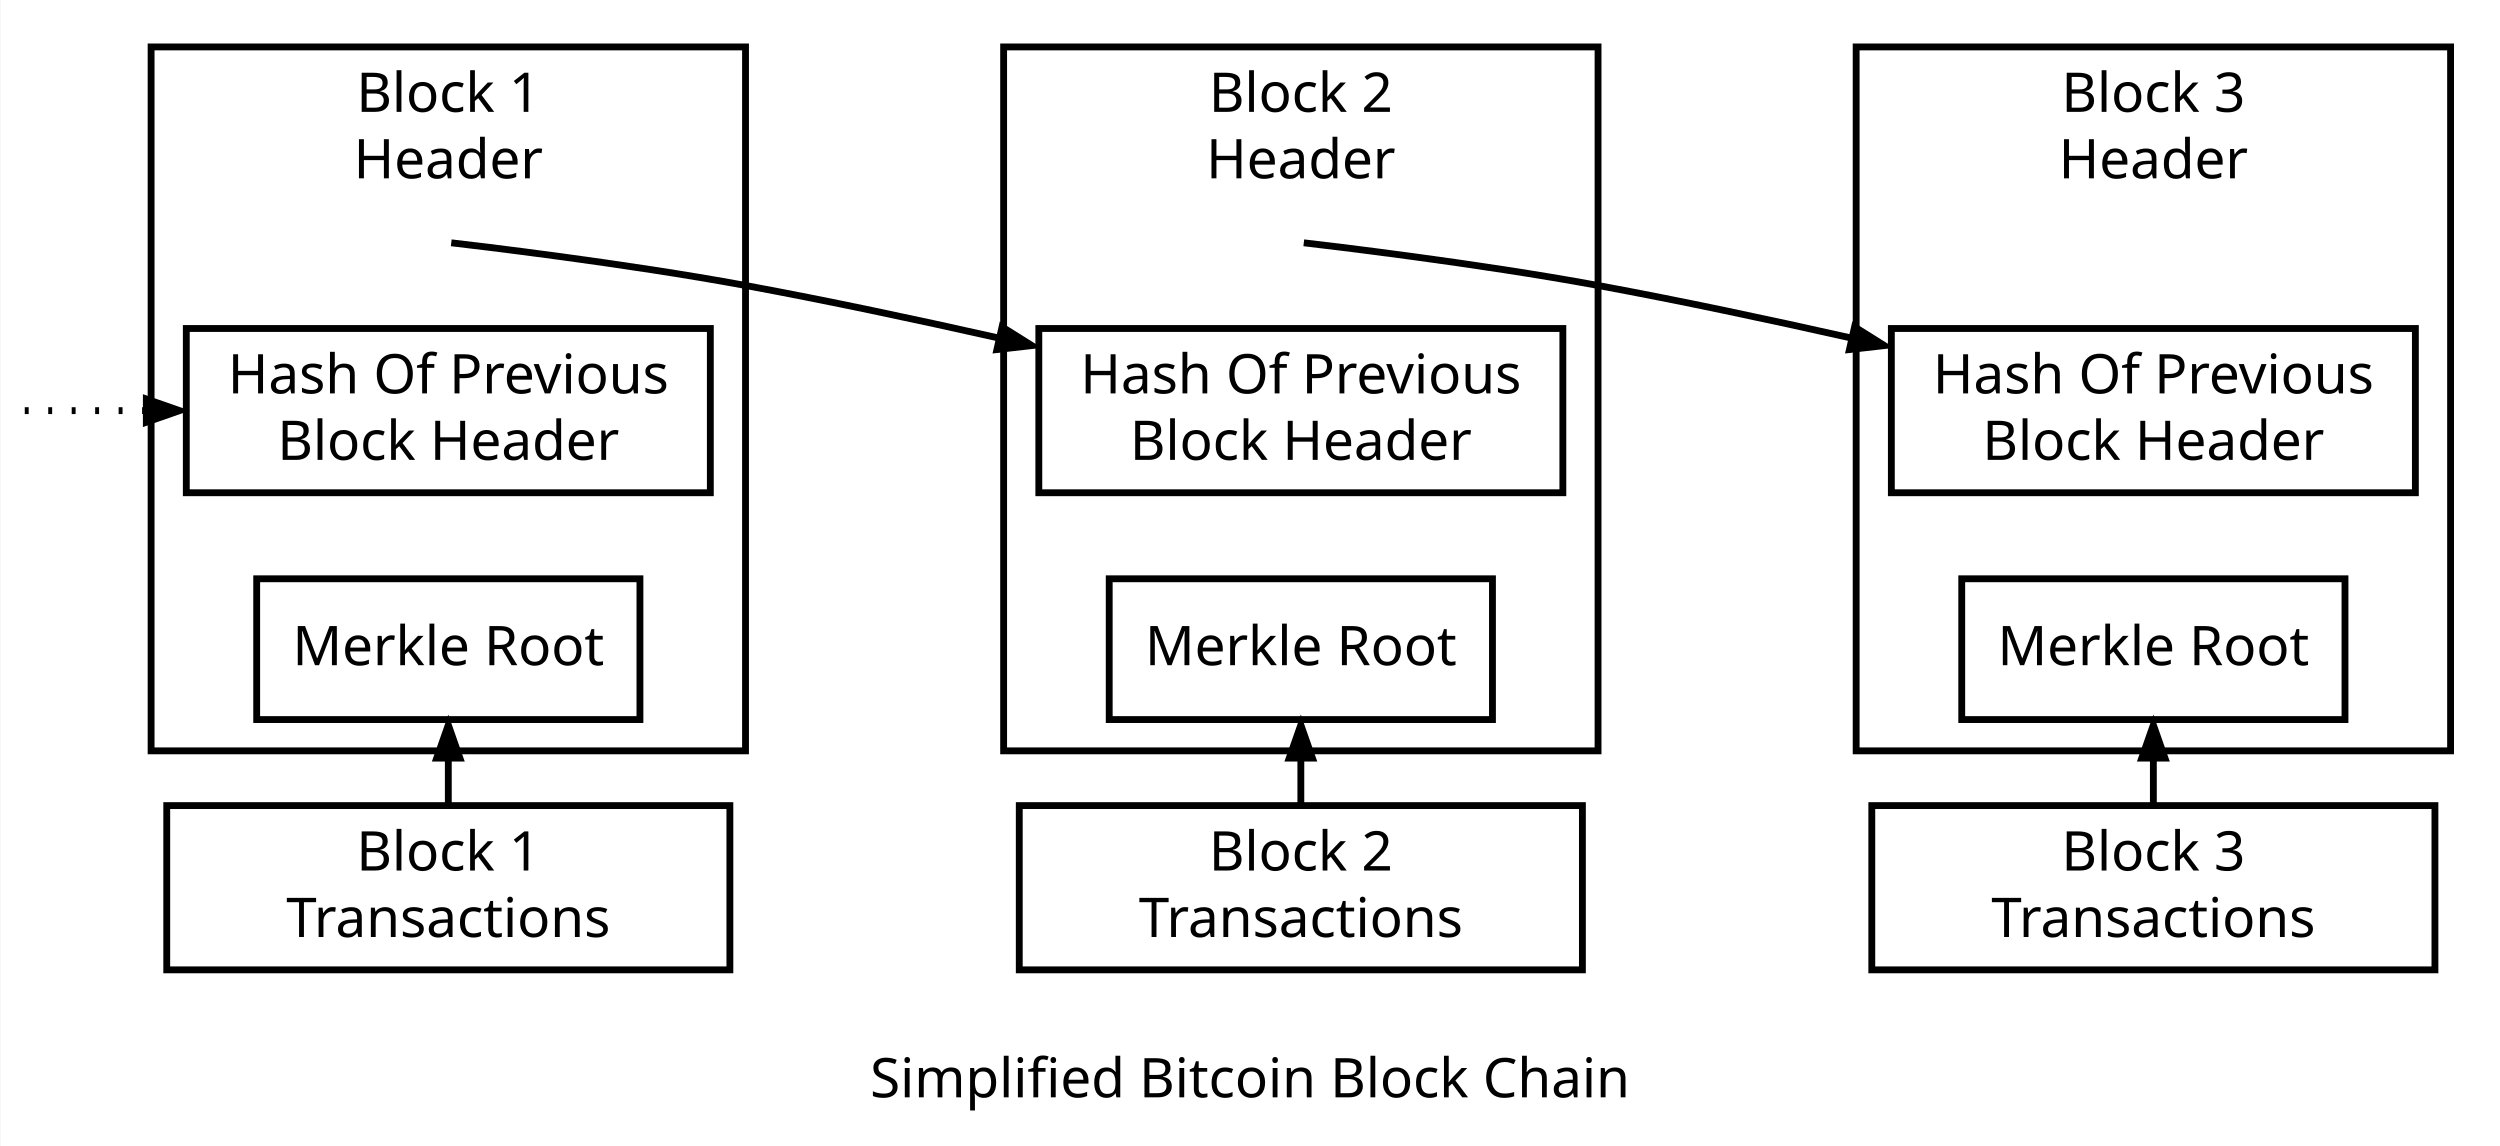
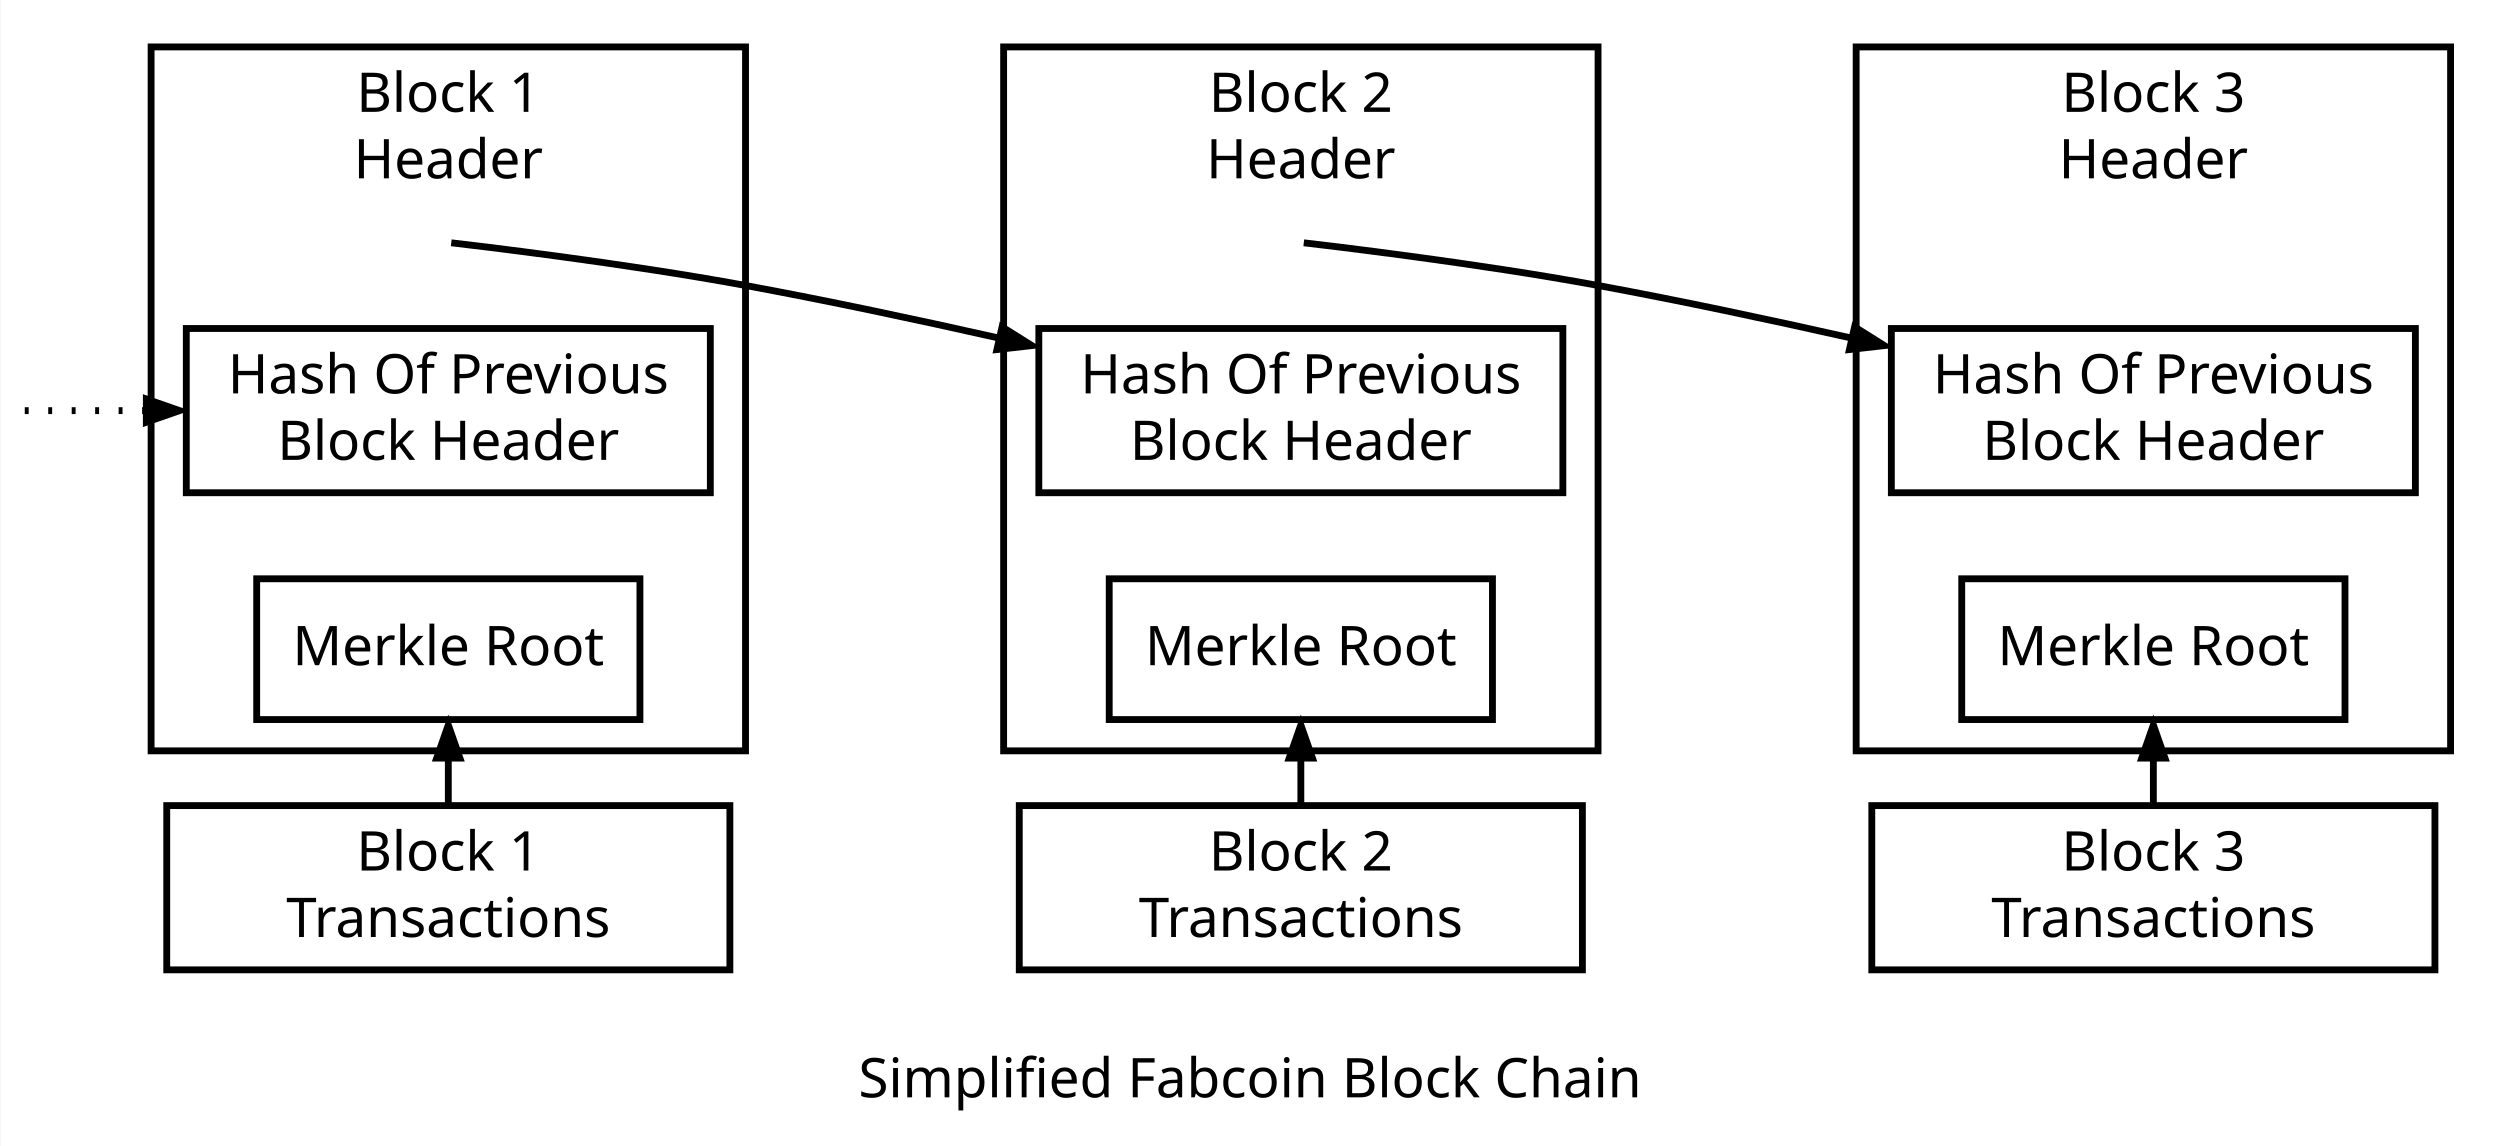
<svg xmlns="http://www.w3.org/2000/svg" width="480pt" height="220pt" viewBox="0.00 0.00 480.00 220.44">
  <g id="graph1" class="graph" transform="scale(0.752351 0.752351) rotate(0) translate(4 289)">
    <polygon fill="white" stroke="white" points="-4,5 -4,-289 635,-289 635,5 -4,5" />
-     <text text-anchor="middle" x="315" y="-8.4" font-family="Sans" font-size="14.00">Simplified Bitcoin Block Chain</text>
+     <text text-anchor="middle" x="315" y="-8.4" font-family="Sans" font-size="14.00">Simplified Fabcoin Block Chain</text>
    <g id="graph2" class="cluster">
      <polygon fill="none" stroke="black" stroke-width="1.75" points="34,-97 34,-277 186,-277 186,-97 34,-97" />
      <text text-anchor="middle" x="110" y="-260.4" font-family="Sans" font-size="14.00">Block 1</text>
      <text text-anchor="middle" x="110" y="-243.4" font-family="Sans" font-size="14.00">Header</text>
    </g>
    <g id="graph3" class="cluster">
      <polygon fill="none" stroke="black" stroke-width="1.75" points="252,-97 252,-277 404,-277 404,-97 252,-97" />
      <text text-anchor="middle" x="328" y="-260.4" font-family="Sans" font-size="14.00">Block 2</text>
      <text text-anchor="middle" x="328" y="-243.4" font-family="Sans" font-size="14.00">Header</text>
    </g>
    <g id="graph4" class="cluster">
      <polygon fill="none" stroke="black" stroke-width="1.75" points="470,-97 470,-277 622,-277 622,-97 470,-97" />
      <text text-anchor="middle" x="546" y="-260.4" font-family="Sans" font-size="14.00">Block 3</text>
      <text text-anchor="middle" x="546" y="-243.4" font-family="Sans" font-size="14.00">Header</text>
    </g>
    <g id="node1" class="node">
      <polygon fill="none" stroke="black" stroke-width="1.75" points="182,-83 38,-83 38,-41 182,-41 182,-83" />
      <text text-anchor="middle" x="110" y="-66.4" font-family="Sans" font-size="14.00">Block 1</text>
      <text text-anchor="middle" x="110" y="-49.4" font-family="Sans" font-size="14.00">Transactions</text>
    </g>
    <g id="node5" class="node">
      <polygon fill="none" stroke="black" stroke-width="1.75" points="159,-141 61,-141 61,-105 159,-105 159,-141" />
      <text text-anchor="middle" x="110" y="-118.9" font-family="Sans" font-size="14.00">Merkle Root</text>
    </g>
    <g id="edge14" class="edge">
      <path fill="none" stroke="black" stroke-width="1.75" d="M110,-83.445C110,-87.11 110,-90.775 110,-94.44" />
      <polygon fill="black" stroke="black" points="106.5,-94.768 110,-104.768 113.5,-94.768 106.5,-94.768" />
    </g>
    <g id="node6" class="node">
      <polygon fill="none" stroke="black" stroke-width="1.75" points="400,-83 256,-83 256,-41 400,-41 400,-83" />
      <text text-anchor="middle" x="328" y="-66.4" font-family="Sans" font-size="14.00">Block 2</text>
      <text text-anchor="middle" x="328" y="-49.4" font-family="Sans" font-size="14.00">Transactions</text>
    </g>
    <g id="node9" class="node">
      <polygon fill="none" stroke="black" stroke-width="1.75" points="395,-205 261,-205 261,-163 395,-163 395,-205" />
      <text text-anchor="middle" x="328" y="-188.4" font-family="Sans" font-size="14.00">Hash Of Previous</text>
      <text text-anchor="middle" x="328" y="-171.4" font-family="Sans" font-size="14.00">Block Header</text>
    </g>
    <g id="edge7" class="edge">
      <path fill="none" stroke="black" stroke-width="1.75" d="M110.753,-226.914C116.577,-226.242 155.06,-221.716 186,-216 207.024,-212.116 229.66,-207.304 250.547,-202.602" />
      <polygon fill="black" stroke="black" points="251.35,-206.009 260.326,-200.38 249.799,-199.183 251.35,-206.009" />
    </g>
    <g id="node4" class="node">
      <polygon fill="none" stroke="black" stroke-width="1.75" points="177,-205 43,-205 43,-163 177,-163 177,-205" />
      <text text-anchor="middle" x="110" y="-188.4" font-family="Sans" font-size="14.00">Hash Of Previous</text>
      <text text-anchor="middle" x="110" y="-171.4" font-family="Sans" font-size="14.00">Block Header</text>
    </g>
    <g id="node10" class="node">
      <polygon fill="none" stroke="black" stroke-width="1.75" points="377,-141 279,-141 279,-105 377,-105 377,-141" />
      <text text-anchor="middle" x="328" y="-118.9" font-family="Sans" font-size="14.00">Merkle Root</text>
    </g>
    <g id="edge16" class="edge">
      <path fill="none" stroke="black" stroke-width="1.75" d="M328,-83.445C328,-87.11 328,-90.775 328,-94.44" />
      <polygon fill="black" stroke="black" points="324.5,-94.768 328,-104.768 331.5,-94.768 324.5,-94.768" />
    </g>
    <g id="node11" class="node">
      <polygon fill="none" stroke="black" stroke-width="1.75" points="618,-83 474,-83 474,-41 618,-41 618,-83" />
      <text text-anchor="middle" x="546" y="-66.4" font-family="Sans" font-size="14.00">Block 3</text>
      <text text-anchor="middle" x="546" y="-49.4" font-family="Sans" font-size="14.00">Transactions</text>
    </g>
    <g id="node15" class="node">
      <polygon fill="none" stroke="black" stroke-width="1.75" points="613,-205 479,-205 479,-163 613,-163 613,-205" />
      <text text-anchor="middle" x="546" y="-188.4" font-family="Sans" font-size="14.00">Hash Of Previous</text>
      <text text-anchor="middle" x="546" y="-171.4" font-family="Sans" font-size="14.00">Block Header</text>
    </g>
    <g id="edge9" class="edge">
      <path fill="none" stroke="black" stroke-width="1.75" d="M328.753,-226.914C334.577,-226.242 373.06,-221.716 404,-216 425.024,-212.116 447.66,-207.304 468.547,-202.602" />
      <polygon fill="black" stroke="black" points="469.35,-206.009 478.326,-200.38 467.799,-199.183 469.35,-206.009" />
    </g>
    <g id="node16" class="node">
      <polygon fill="none" stroke="black" stroke-width="1.75" points="595,-141 497,-141 497,-105 595,-105 595,-141" />
      <text text-anchor="middle" x="546" y="-118.9" font-family="Sans" font-size="14.00">Merkle Root</text>
    </g>
    <g id="edge18" class="edge">
      <path fill="none" stroke="black" stroke-width="1.75" d="M546,-83.445C546,-87.11 546,-90.775 546,-94.44" />
      <polygon fill="black" stroke="black" points="542.5,-94.768 546,-104.768 549.5,-94.768 542.5,-94.768" />
    </g>
    <g id="edge5" class="edge">
      <path fill="none" stroke="black" stroke-width="1.75" stroke-dasharray="1,5" d="M1.696,-184C4.671,-184 16.86,-184 32.052,-184" />
      <polygon fill="black" stroke="black" points="32.403,-187.5 42.403,-184 32.403,-180.5 32.403,-187.5" />
    </g>
  </g>
</svg>
